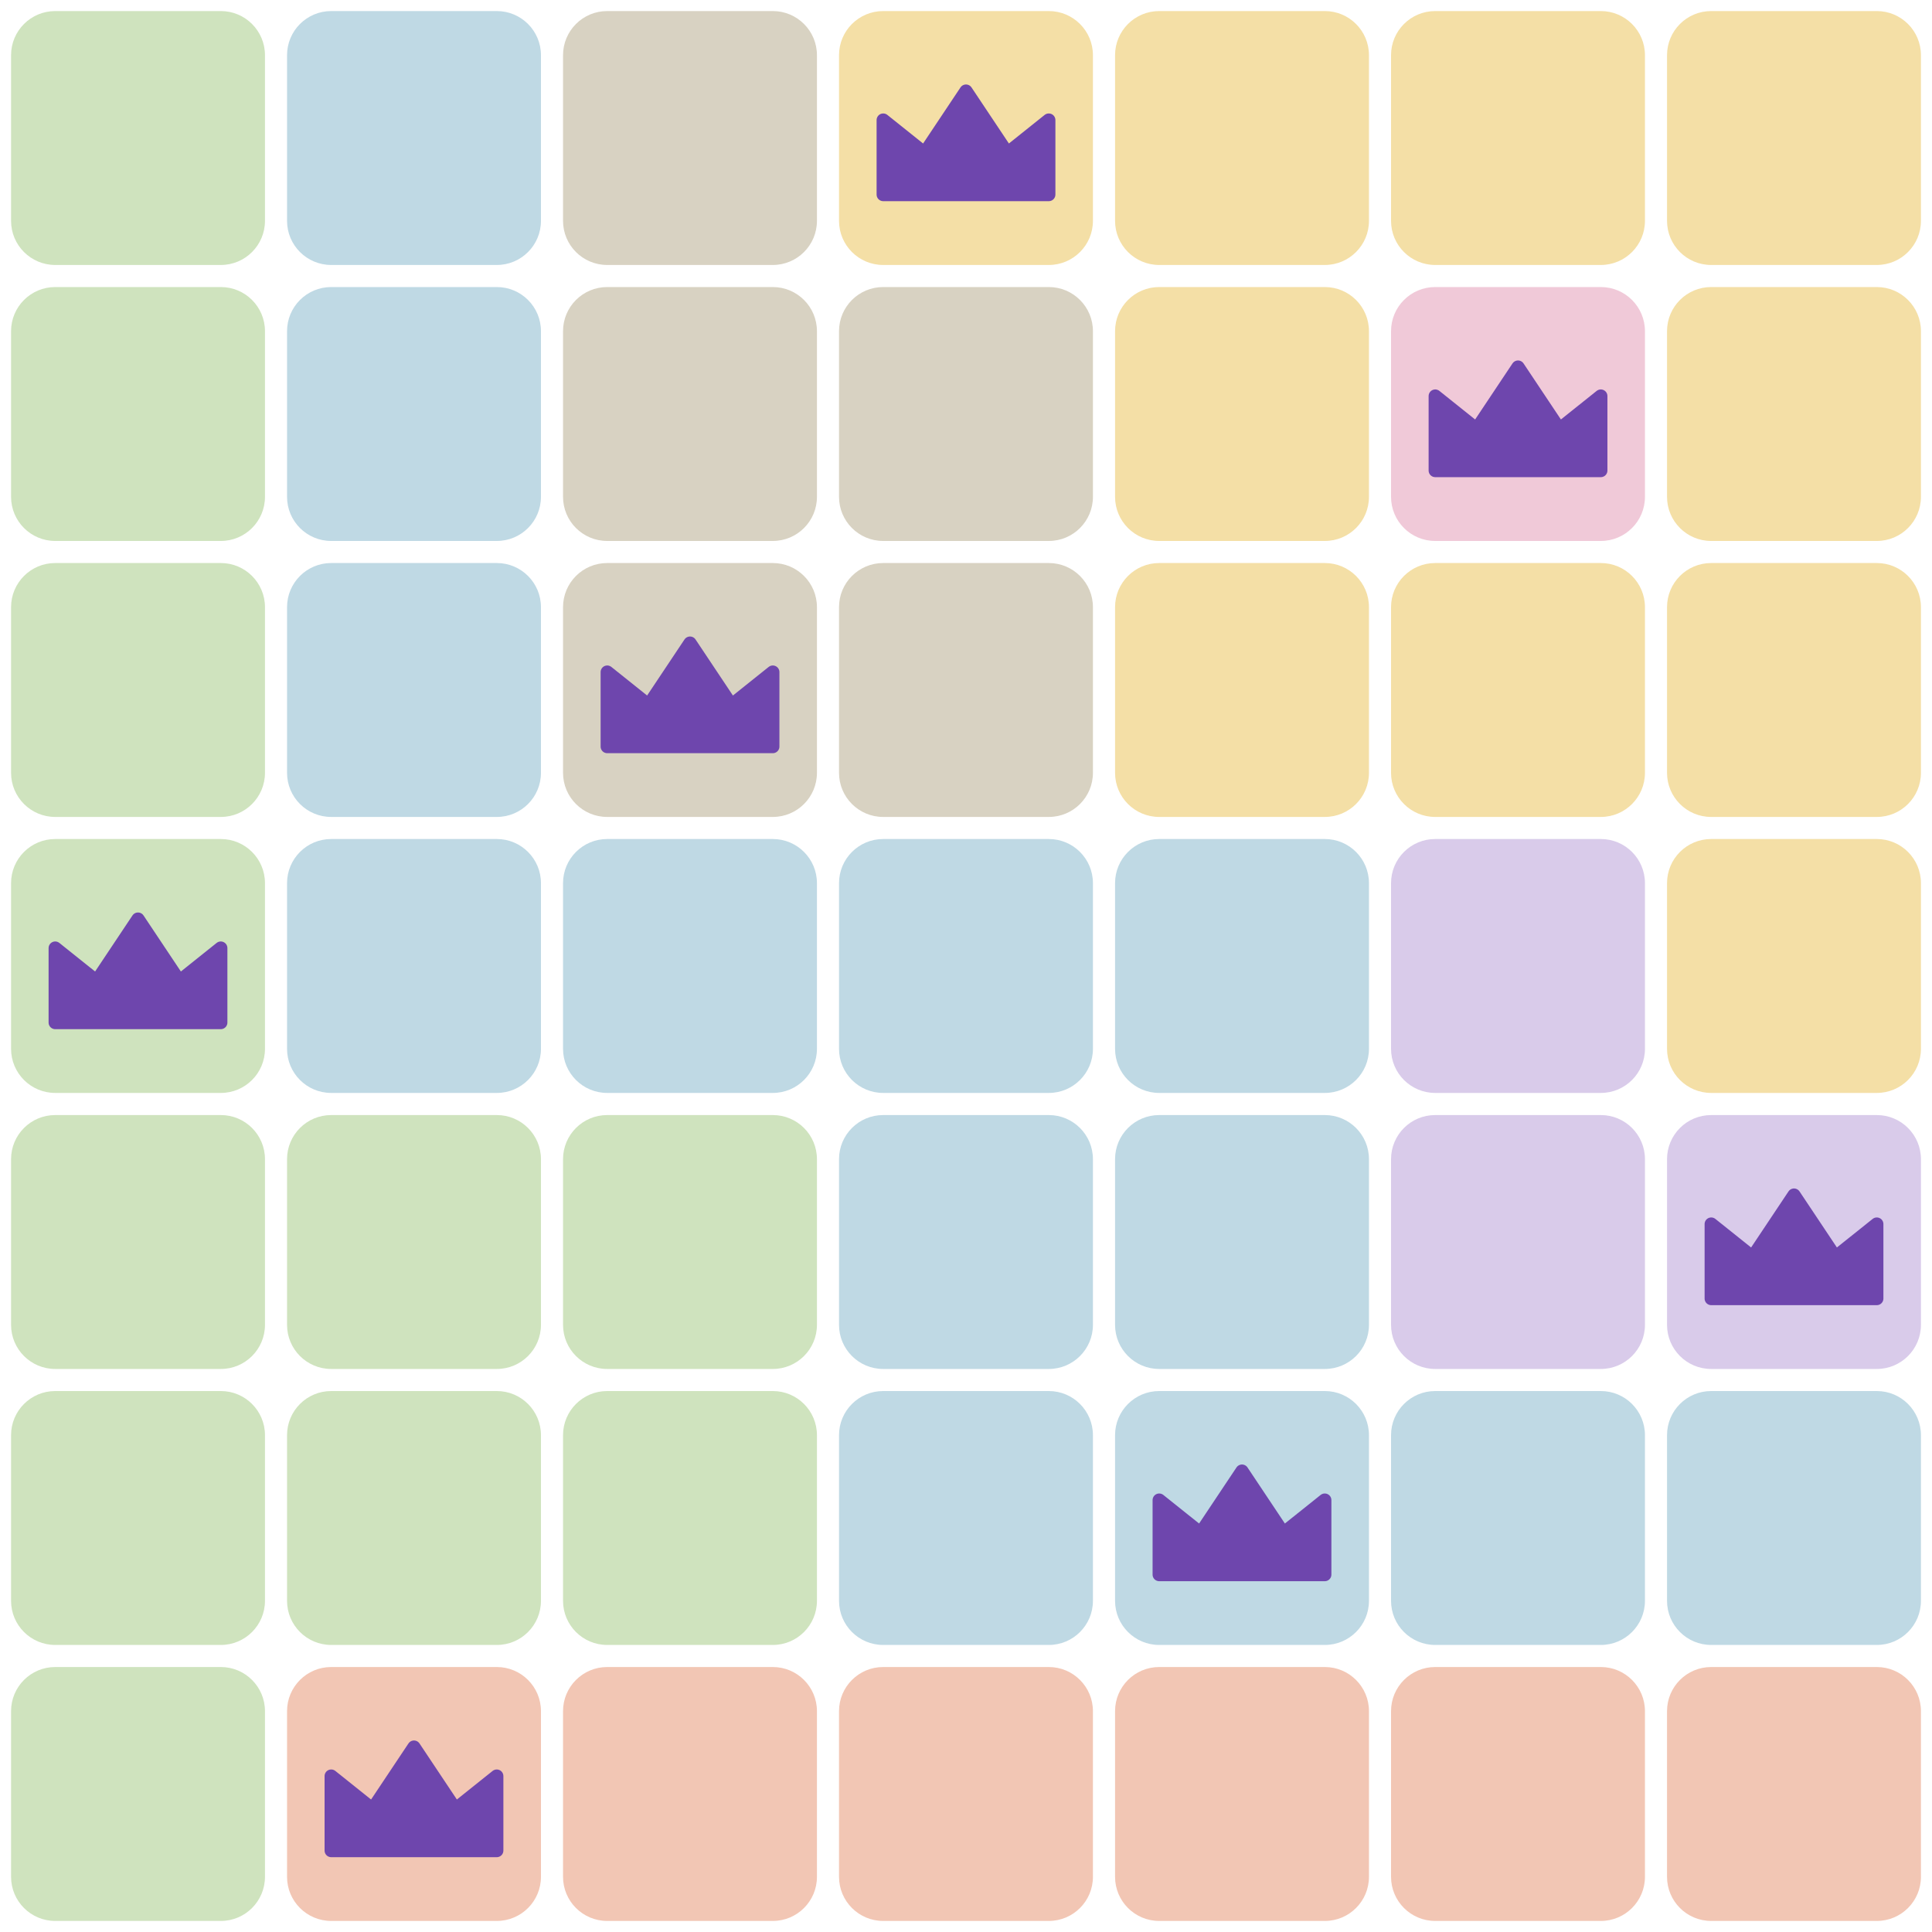
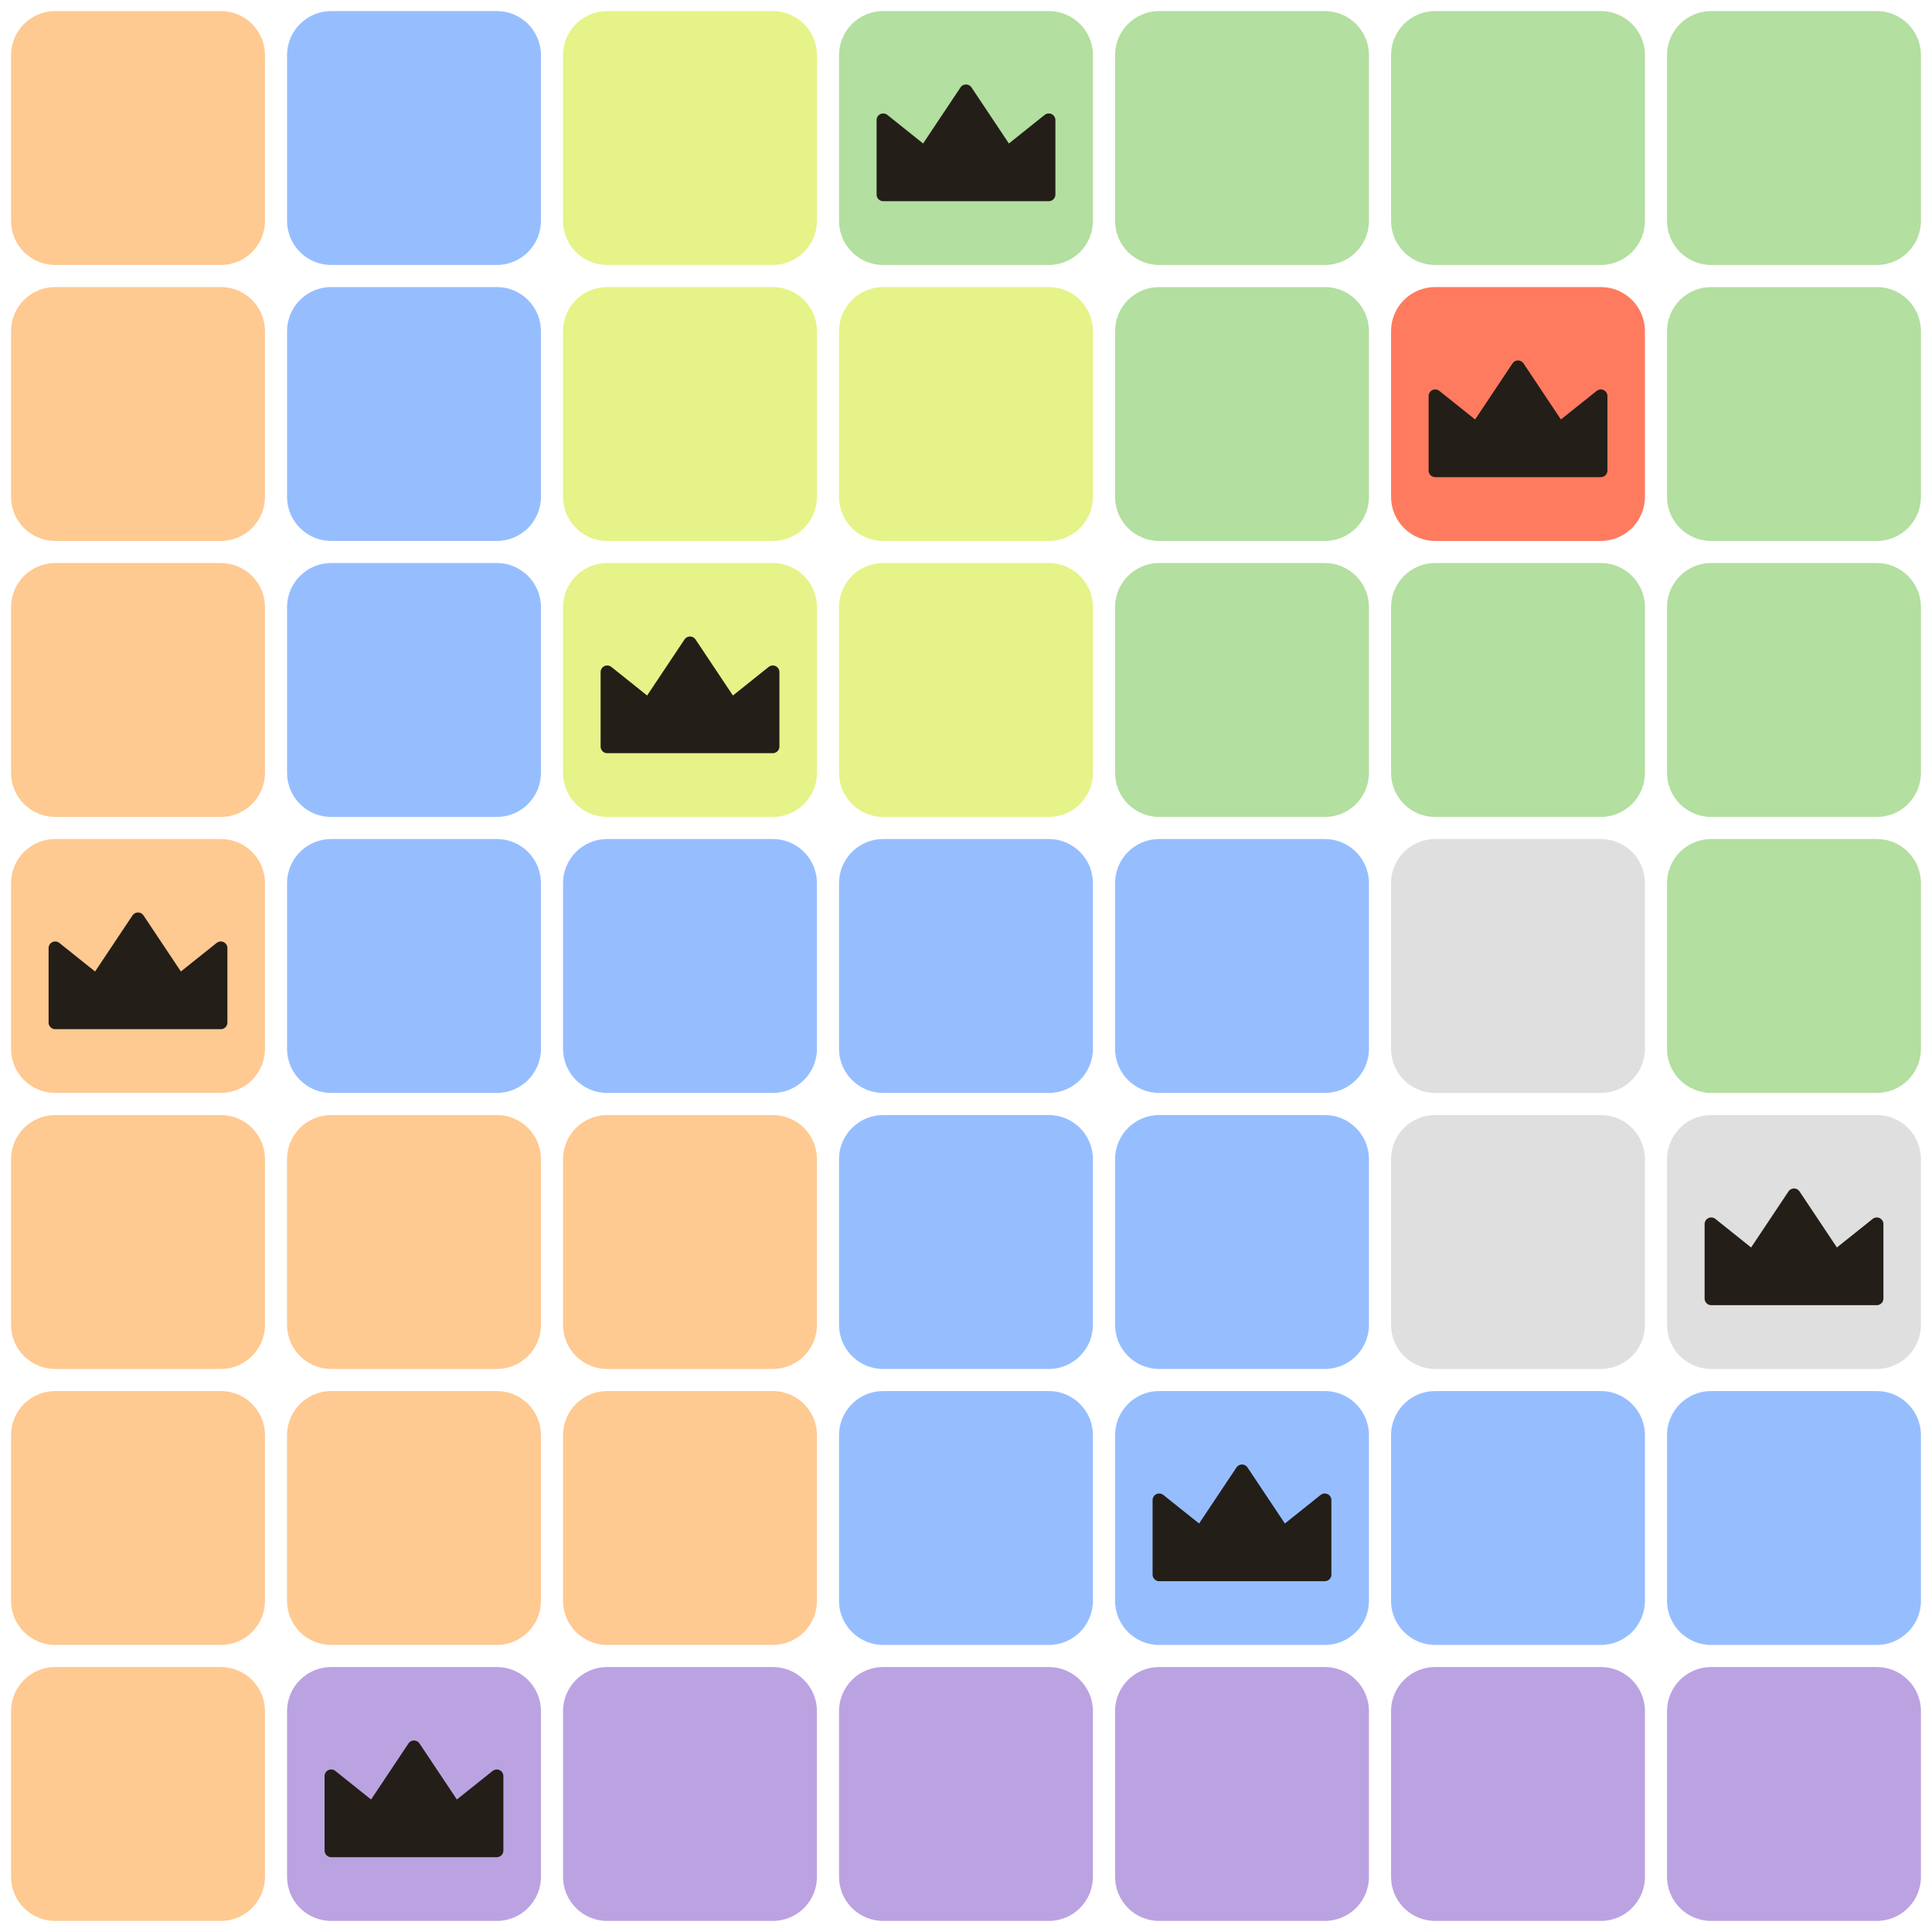
<svg xmlns="http://www.w3.org/2000/svg" viewBox="0 0 400 400" role="img" aria-label="Queens: one queen per row, column and colour region">
-   <rect x="2.29" y="2.29" width="52.57" height="52.57" rx="9.14" fill="#CFE3BE" />
-   <rect x="59.43" y="2.29" width="52.57" height="52.57" rx="9.14" fill="#BFD9E4" />
-   <rect x="116.57" y="2.29" width="52.57" height="52.57" rx="9.14" fill="#D8D2C2" />
-   <rect x="173.71" y="2.29" width="52.57" height="52.57" rx="9.14" fill="#F4DFA6" />
-   <rect x="230.86" y="2.29" width="52.57" height="52.57" rx="9.14" fill="#F4DFA6" />
-   <rect x="288" y="2.29" width="52.57" height="52.57" rx="9.14" fill="#F4DFA6" />
-   <rect x="345.14" y="2.29" width="52.57" height="52.57" rx="9.14" fill="#F4DFA6" />
-   <rect x="2.29" y="59.43" width="52.57" height="52.57" rx="9.14" fill="#CFE3BE" />
-   <rect x="59.43" y="59.43" width="52.57" height="52.57" rx="9.14" fill="#BFD9E4" />
-   <rect x="116.57" y="59.43" width="52.57" height="52.57" rx="9.14" fill="#D8D2C2" />
-   <rect x="173.71" y="59.43" width="52.57" height="52.57" rx="9.14" fill="#D8D2C2" />
-   <rect x="230.86" y="59.43" width="52.57" height="52.57" rx="9.14" fill="#F4DFA6" />
-   <rect x="288" y="59.43" width="52.57" height="52.57" rx="9.14" fill="#F0C9D8" />
-   <rect x="345.14" y="59.43" width="52.57" height="52.57" rx="9.14" fill="#F4DFA6" />
-   <rect x="2.29" y="116.57" width="52.57" height="52.57" rx="9.14" fill="#CFE3BE" />
-   <rect x="59.43" y="116.57" width="52.57" height="52.57" rx="9.14" fill="#BFD9E4" />
-   <rect x="116.57" y="116.57" width="52.57" height="52.57" rx="9.14" fill="#D8D2C2" />
-   <rect x="173.71" y="116.57" width="52.57" height="52.57" rx="9.14" fill="#D8D2C2" />
-   <rect x="230.86" y="116.57" width="52.57" height="52.57" rx="9.14" fill="#F4DFA6" />
-   <rect x="288" y="116.57" width="52.57" height="52.57" rx="9.14" fill="#F4DFA6" />
-   <rect x="345.14" y="116.57" width="52.57" height="52.57" rx="9.14" fill="#F4DFA6" />
-   <rect x="2.29" y="173.71" width="52.57" height="52.57" rx="9.14" fill="#CFE3BE" />
-   <rect x="59.43" y="173.71" width="52.57" height="52.57" rx="9.14" fill="#BFD9E4" />
-   <rect x="116.57" y="173.71" width="52.57" height="52.57" rx="9.14" fill="#BFD9E4" />
-   <rect x="173.71" y="173.71" width="52.57" height="52.57" rx="9.14" fill="#BFD9E4" />
-   <rect x="230.86" y="173.71" width="52.57" height="52.57" rx="9.14" fill="#BFD9E4" />
-   <rect x="288" y="173.71" width="52.57" height="52.57" rx="9.14" fill="#D9CBEA" />
-   <rect x="345.14" y="173.71" width="52.57" height="52.57" rx="9.14" fill="#F4DFA6" />
-   <rect x="2.29" y="230.86" width="52.57" height="52.57" rx="9.14" fill="#CFE3BE" />
-   <rect x="59.43" y="230.86" width="52.57" height="52.57" rx="9.14" fill="#CFE3BE" />
-   <rect x="116.57" y="230.86" width="52.57" height="52.57" rx="9.14" fill="#CFE3BE" />
-   <rect x="173.71" y="230.86" width="52.57" height="52.57" rx="9.14" fill="#BFD9E4" />
-   <rect x="230.86" y="230.86" width="52.57" height="52.57" rx="9.14" fill="#BFD9E4" />
-   <rect x="288" y="230.86" width="52.57" height="52.57" rx="9.14" fill="#D9CBEA" />
-   <rect x="345.14" y="230.86" width="52.57" height="52.57" rx="9.14" fill="#D9CBEA" />
-   <rect x="2.29" y="288" width="52.57" height="52.57" rx="9.14" fill="#CFE3BE" />
-   <rect x="59.43" y="288" width="52.57" height="52.57" rx="9.14" fill="#CFE3BE" />
-   <rect x="116.57" y="288" width="52.57" height="52.57" rx="9.14" fill="#CFE3BE" />
-   <rect x="173.71" y="288" width="52.57" height="52.57" rx="9.14" fill="#BFD9E4" />
-   <rect x="230.86" y="288" width="52.57" height="52.57" rx="9.14" fill="#BFD9E4" />
-   <rect x="288" y="288" width="52.57" height="52.57" rx="9.14" fill="#BFD9E4" />
-   <rect x="345.14" y="288" width="52.57" height="52.57" rx="9.14" fill="#BFD9E4" />
-   <rect x="2.29" y="345.14" width="52.57" height="52.57" rx="9.14" fill="#CFE3BE" />
-   <rect x="59.43" y="345.14" width="52.57" height="52.57" rx="9.14" fill="#F2C6B4" />
-   <rect x="116.57" y="345.14" width="52.57" height="52.57" rx="9.14" fill="#F2C6B4" />
-   <rect x="173.71" y="345.14" width="52.57" height="52.57" rx="9.14" fill="#F2C6B4" />
-   <rect x="230.86" y="345.14" width="52.57" height="52.57" rx="9.14" fill="#F2C6B4" />
-   <rect x="288" y="345.14" width="52.57" height="52.57" rx="9.14" fill="#F2C6B4" />
-   <rect x="345.14" y="345.14" width="52.57" height="52.57" rx="9.14" fill="#F2C6B4" />
-   <path d="M182.86 40.28 L182.86 24.86 L191.43 31.71 L200 18.86 L208.57 31.71 L217.14 24.86 L217.14 40.28 Z" fill="#6E46AD" stroke="#6E46AD" stroke-width="2.74" stroke-linejoin="round" />
-   <path d="M297.15 97.42 L297.15 82 L305.72 88.85 L314.29 76 L322.86 88.85 L331.43 82 L331.43 97.42 Z" fill="#6E46AD" stroke="#6E46AD" stroke-width="2.74" stroke-linejoin="round" />
-   <path d="M125.72 154.57 L125.72 139.15 L134.29 146 L142.86 133.15 L151.43 146 L160 139.15 L160 154.57 Z" fill="#6E46AD" stroke="#6E46AD" stroke-width="2.74" stroke-linejoin="round" />
-   <path d="M11.43 211.71 L11.43 196.29 L20 203.14 L28.57 190.29 L37.14 203.14 L45.71 196.29 L45.71 211.71 Z" fill="#6E46AD" stroke="#6E46AD" stroke-width="2.74" stroke-linejoin="round" />
-   <path d="M354.29 268.85 L354.29 253.43 L362.86 260.28 L371.43 247.43 L380 260.28 L388.57 253.43 L388.57 268.85 Z" fill="#6E46AD" stroke="#6E46AD" stroke-width="2.74" stroke-linejoin="round" />
-   <path d="M240 326 L240 310.58 L248.57 317.43 L257.14 304.58 L265.71 317.43 L274.28 310.58 L274.28 326 Z" fill="#6E46AD" stroke="#6E46AD" stroke-width="2.74" stroke-linejoin="round" />
-   <path d="M68.57 383.14 L68.57 367.72 L77.14 374.57 L85.71 361.72 L94.28 374.57 L102.85 367.72 L102.85 383.14 Z" fill="#6E46AD" stroke="#6E46AD" stroke-width="2.74" stroke-linejoin="round" />
+   <rect x="2.29" y="2.29" width="52.57" height="52.57" rx="9.14" fill="#FFC992" />
+   <rect x="59.43" y="2.29" width="52.57" height="52.57" rx="9.14" fill="#96BEFF" />
+   <rect x="116.57" y="2.29" width="52.57" height="52.57" rx="9.14" fill="#E6F388" />
+   <rect x="173.71" y="2.29" width="52.57" height="52.57" rx="9.14" fill="#B3DFA0" />
+   <rect x="230.86" y="2.29" width="52.57" height="52.57" rx="9.14" fill="#B3DFA0" />
+   <rect x="288" y="2.29" width="52.57" height="52.57" rx="9.14" fill="#B3DFA0" />
+   <rect x="345.14" y="2.29" width="52.57" height="52.57" rx="9.14" fill="#B3DFA0" />
+   <rect x="2.29" y="59.43" width="52.57" height="52.57" rx="9.14" fill="#FFC992" />
+   <rect x="59.43" y="59.43" width="52.57" height="52.57" rx="9.14" fill="#96BEFF" />
+   <rect x="116.57" y="59.43" width="52.57" height="52.57" rx="9.14" fill="#E6F388" />
+   <rect x="173.71" y="59.43" width="52.57" height="52.57" rx="9.14" fill="#E6F388" />
+   <rect x="230.86" y="59.43" width="52.57" height="52.57" rx="9.14" fill="#B3DFA0" />
+   <rect x="288" y="59.43" width="52.57" height="52.57" rx="9.14" fill="#FF7B60" />
+   <rect x="345.14" y="59.43" width="52.57" height="52.57" rx="9.14" fill="#B3DFA0" />
+   <rect x="2.29" y="116.57" width="52.57" height="52.57" rx="9.14" fill="#FFC992" />
+   <rect x="59.43" y="116.57" width="52.57" height="52.57" rx="9.14" fill="#96BEFF" />
+   <rect x="116.57" y="116.57" width="52.57" height="52.57" rx="9.14" fill="#E6F388" />
+   <rect x="173.71" y="116.57" width="52.57" height="52.57" rx="9.14" fill="#E6F388" />
+   <rect x="230.86" y="116.57" width="52.57" height="52.57" rx="9.14" fill="#B3DFA0" />
+   <rect x="288" y="116.57" width="52.57" height="52.57" rx="9.14" fill="#B3DFA0" />
+   <rect x="345.14" y="116.57" width="52.57" height="52.57" rx="9.14" fill="#B3DFA0" />
+   <rect x="2.29" y="173.71" width="52.57" height="52.57" rx="9.14" fill="#FFC992" />
+   <rect x="59.43" y="173.71" width="52.57" height="52.57" rx="9.14" fill="#96BEFF" />
+   <rect x="116.57" y="173.71" width="52.57" height="52.57" rx="9.14" fill="#96BEFF" />
+   <rect x="173.71" y="173.71" width="52.57" height="52.57" rx="9.14" fill="#96BEFF" />
+   <rect x="230.86" y="173.71" width="52.57" height="52.57" rx="9.14" fill="#96BEFF" />
+   <rect x="288" y="173.71" width="52.57" height="52.57" rx="9.14" fill="#DFDFDF" />
+   <rect x="345.14" y="173.71" width="52.57" height="52.57" rx="9.14" fill="#B3DFA0" />
+   <rect x="2.29" y="230.86" width="52.57" height="52.57" rx="9.14" fill="#FFC992" />
+   <rect x="59.43" y="230.86" width="52.57" height="52.57" rx="9.14" fill="#FFC992" />
+   <rect x="116.57" y="230.86" width="52.57" height="52.57" rx="9.14" fill="#FFC992" />
+   <rect x="173.71" y="230.86" width="52.57" height="52.57" rx="9.14" fill="#96BEFF" />
+   <rect x="230.86" y="230.86" width="52.57" height="52.57" rx="9.14" fill="#96BEFF" />
+   <rect x="288" y="230.86" width="52.57" height="52.57" rx="9.14" fill="#DFDFDF" />
+   <rect x="345.14" y="230.86" width="52.57" height="52.57" rx="9.14" fill="#DFDFDF" />
+   <rect x="2.29" y="288" width="52.57" height="52.57" rx="9.14" fill="#FFC992" />
+   <rect x="59.43" y="288" width="52.57" height="52.57" rx="9.14" fill="#FFC992" />
+   <rect x="116.57" y="288" width="52.57" height="52.57" rx="9.14" fill="#FFC992" />
+   <rect x="173.71" y="288" width="52.57" height="52.57" rx="9.14" fill="#96BEFF" />
+   <rect x="230.86" y="288" width="52.57" height="52.57" rx="9.14" fill="#96BEFF" />
+   <rect x="288" y="288" width="52.57" height="52.57" rx="9.14" fill="#96BEFF" />
+   <rect x="345.14" y="288" width="52.57" height="52.57" rx="9.14" fill="#96BEFF" />
+   <rect x="2.29" y="345.14" width="52.57" height="52.57" rx="9.14" fill="#FFC992" />
+   <rect x="59.43" y="345.14" width="52.57" height="52.57" rx="9.14" fill="#BBA3E2" />
+   <rect x="116.57" y="345.14" width="52.57" height="52.57" rx="9.14" fill="#BBA3E2" />
+   <rect x="173.71" y="345.14" width="52.57" height="52.57" rx="9.14" fill="#BBA3E2" />
+   <rect x="230.86" y="345.14" width="52.57" height="52.57" rx="9.14" fill="#BBA3E2" />
+   <rect x="288" y="345.14" width="52.57" height="52.57" rx="9.14" fill="#BBA3E2" />
+   <rect x="345.14" y="345.14" width="52.57" height="52.57" rx="9.14" fill="#BBA3E2" />
+   <path d="M182.86 40.28 L182.86 24.86 L191.43 31.71 L200 18.86 L208.57 31.71 L217.14 24.86 L217.14 40.28 Z" fill="#231E18" stroke="#231E18" stroke-width="2.74" stroke-linejoin="round" />
+   <path d="M297.15 97.42 L297.15 82 L305.72 88.85 L314.29 76 L322.86 88.85 L331.43 82 L331.43 97.42 Z" fill="#231E18" stroke="#231E18" stroke-width="2.74" stroke-linejoin="round" />
+   <path d="M125.72 154.57 L125.72 139.15 L134.29 146 L142.86 133.15 L151.43 146 L160 139.15 L160 154.57 Z" fill="#231E18" stroke="#231E18" stroke-width="2.74" stroke-linejoin="round" />
+   <path d="M11.43 211.71 L11.43 196.29 L20 203.14 L28.57 190.29 L37.14 203.14 L45.71 196.29 L45.71 211.71 Z" fill="#231E18" stroke="#231E18" stroke-width="2.74" stroke-linejoin="round" />
+   <path d="M354.29 268.85 L354.29 253.43 L362.86 260.28 L371.43 247.43 L380 260.28 L388.57 253.43 L388.57 268.85 Z" fill="#231E18" stroke="#231E18" stroke-width="2.74" stroke-linejoin="round" />
+   <path d="M240 326 L240 310.58 L248.57 317.43 L257.14 304.58 L265.71 317.43 L274.28 310.58 L274.28 326 Z" fill="#231E18" stroke="#231E18" stroke-width="2.74" stroke-linejoin="round" />
+   <path d="M68.57 383.14 L68.57 367.72 L77.14 374.57 L85.71 361.72 L94.28 374.57 L102.85 367.72 L102.85 383.14 Z" fill="#231E18" stroke="#231E18" stroke-width="2.74" stroke-linejoin="round" />
</svg>
